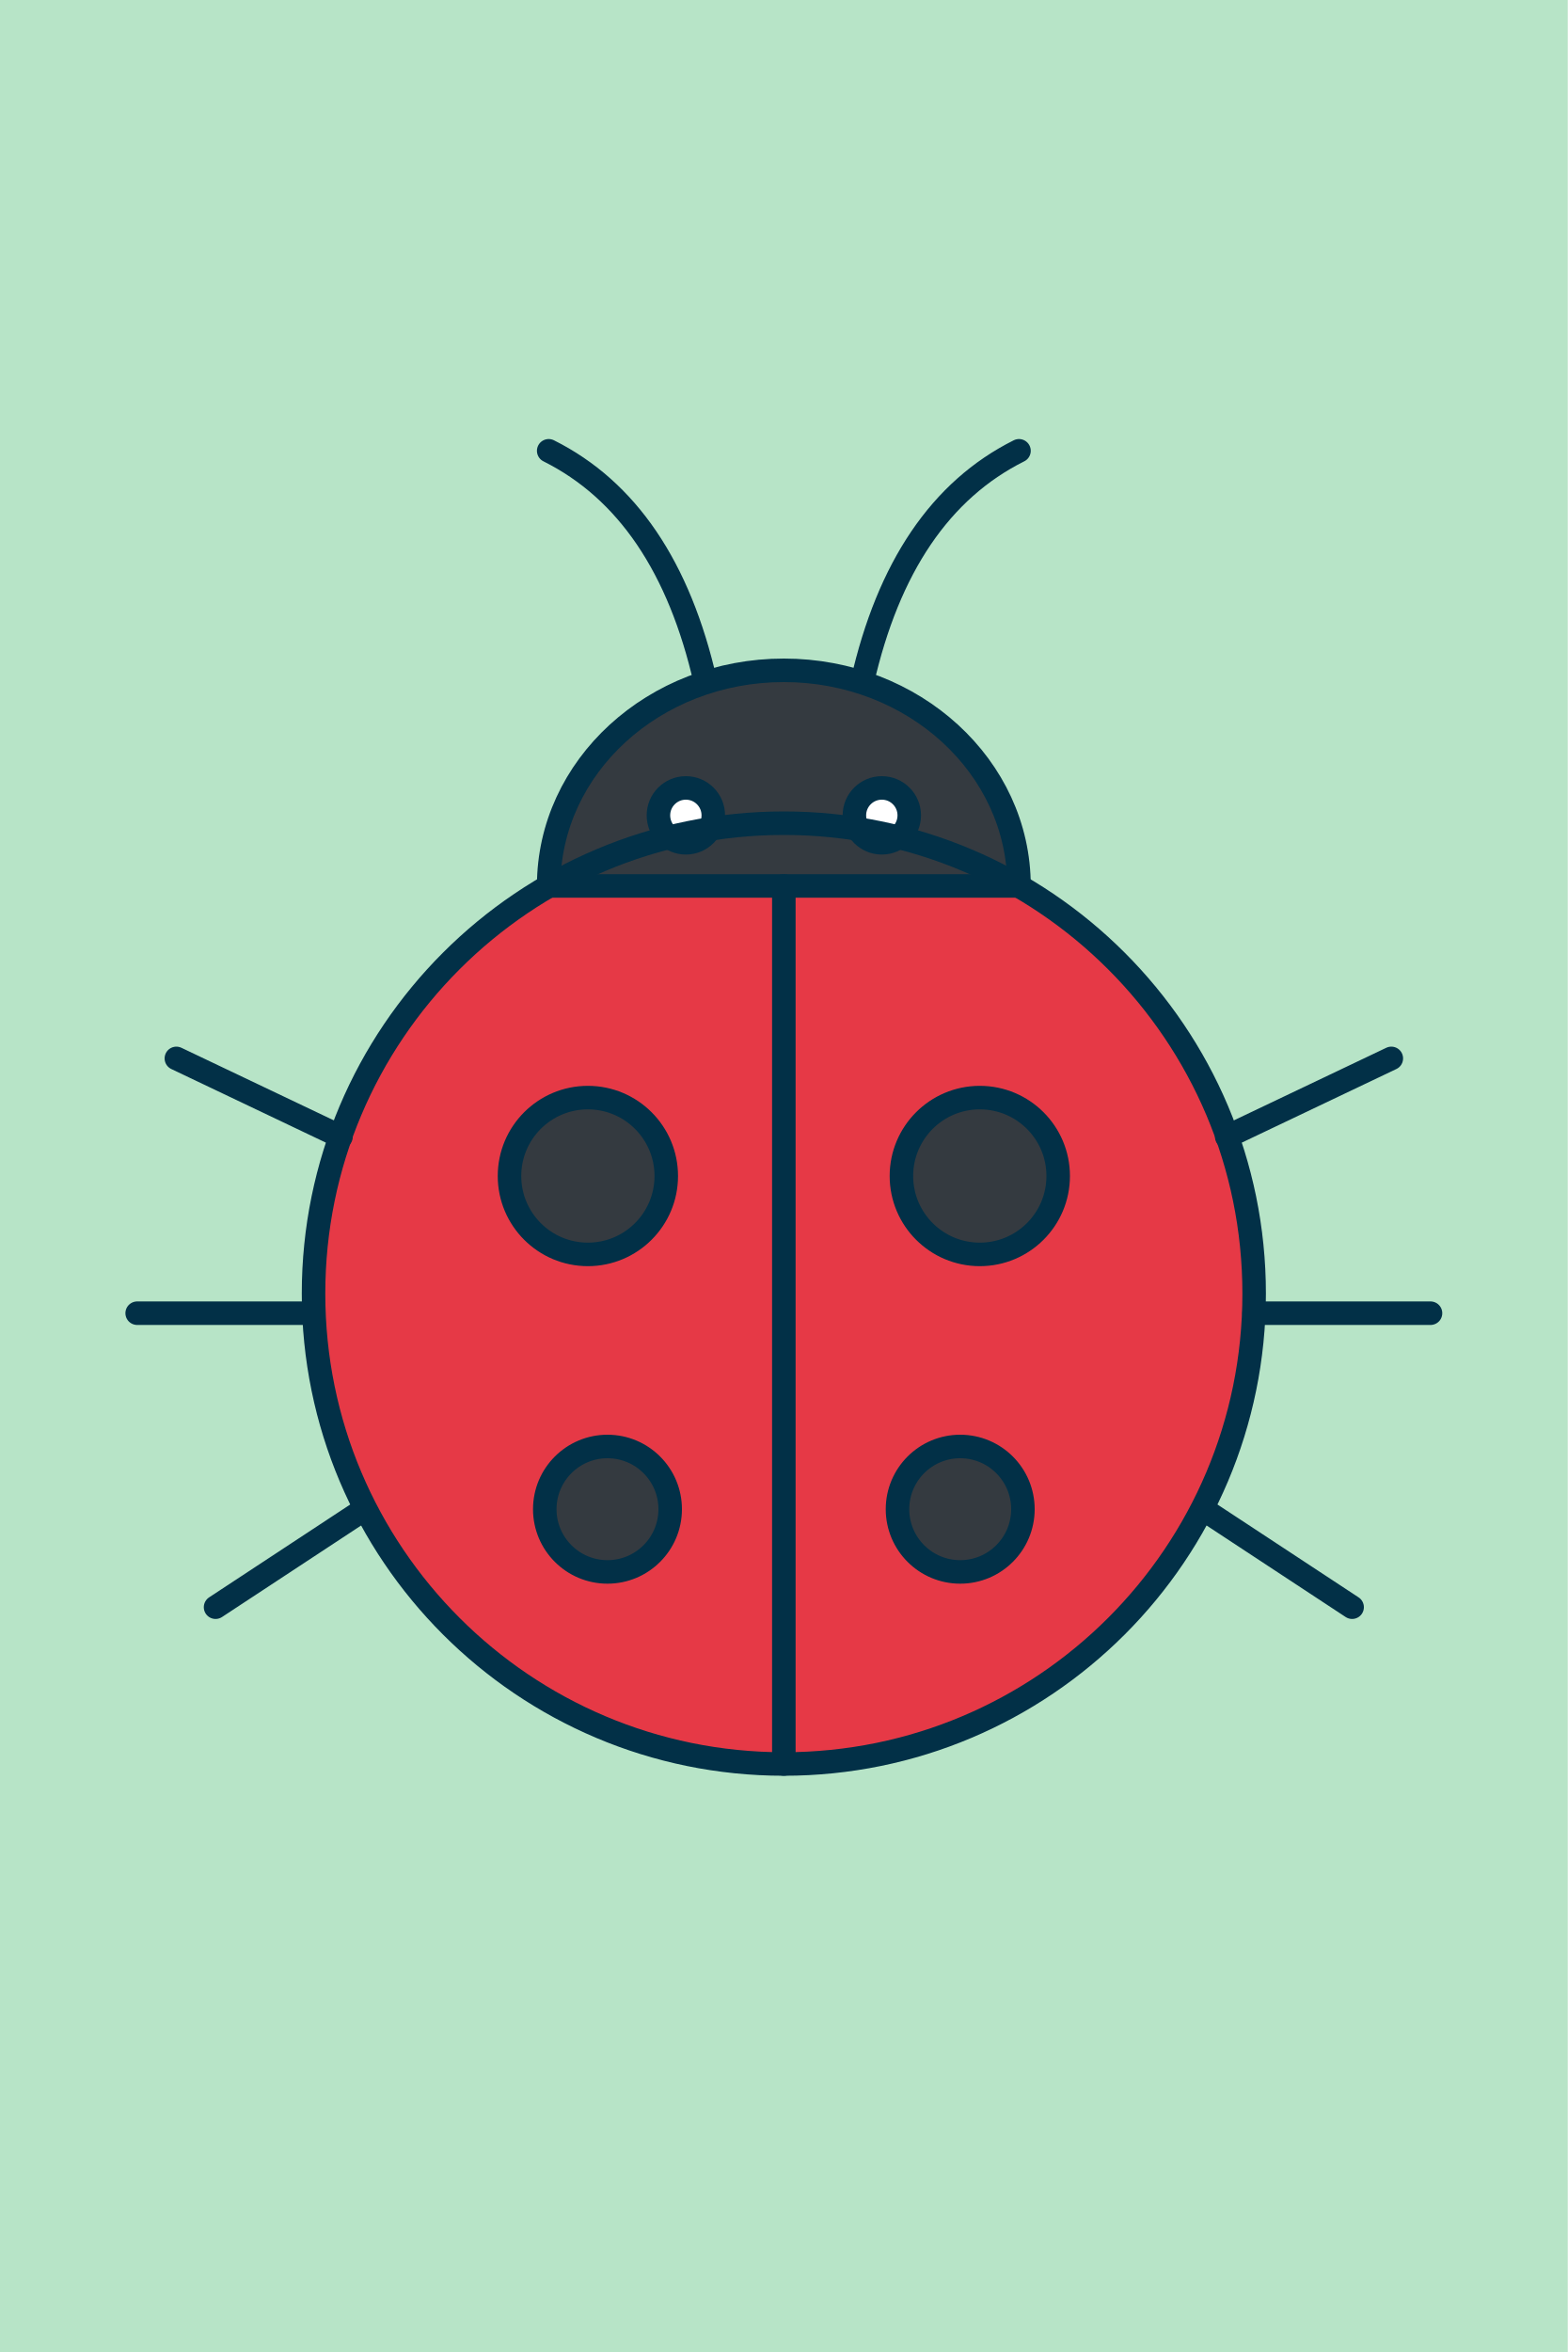
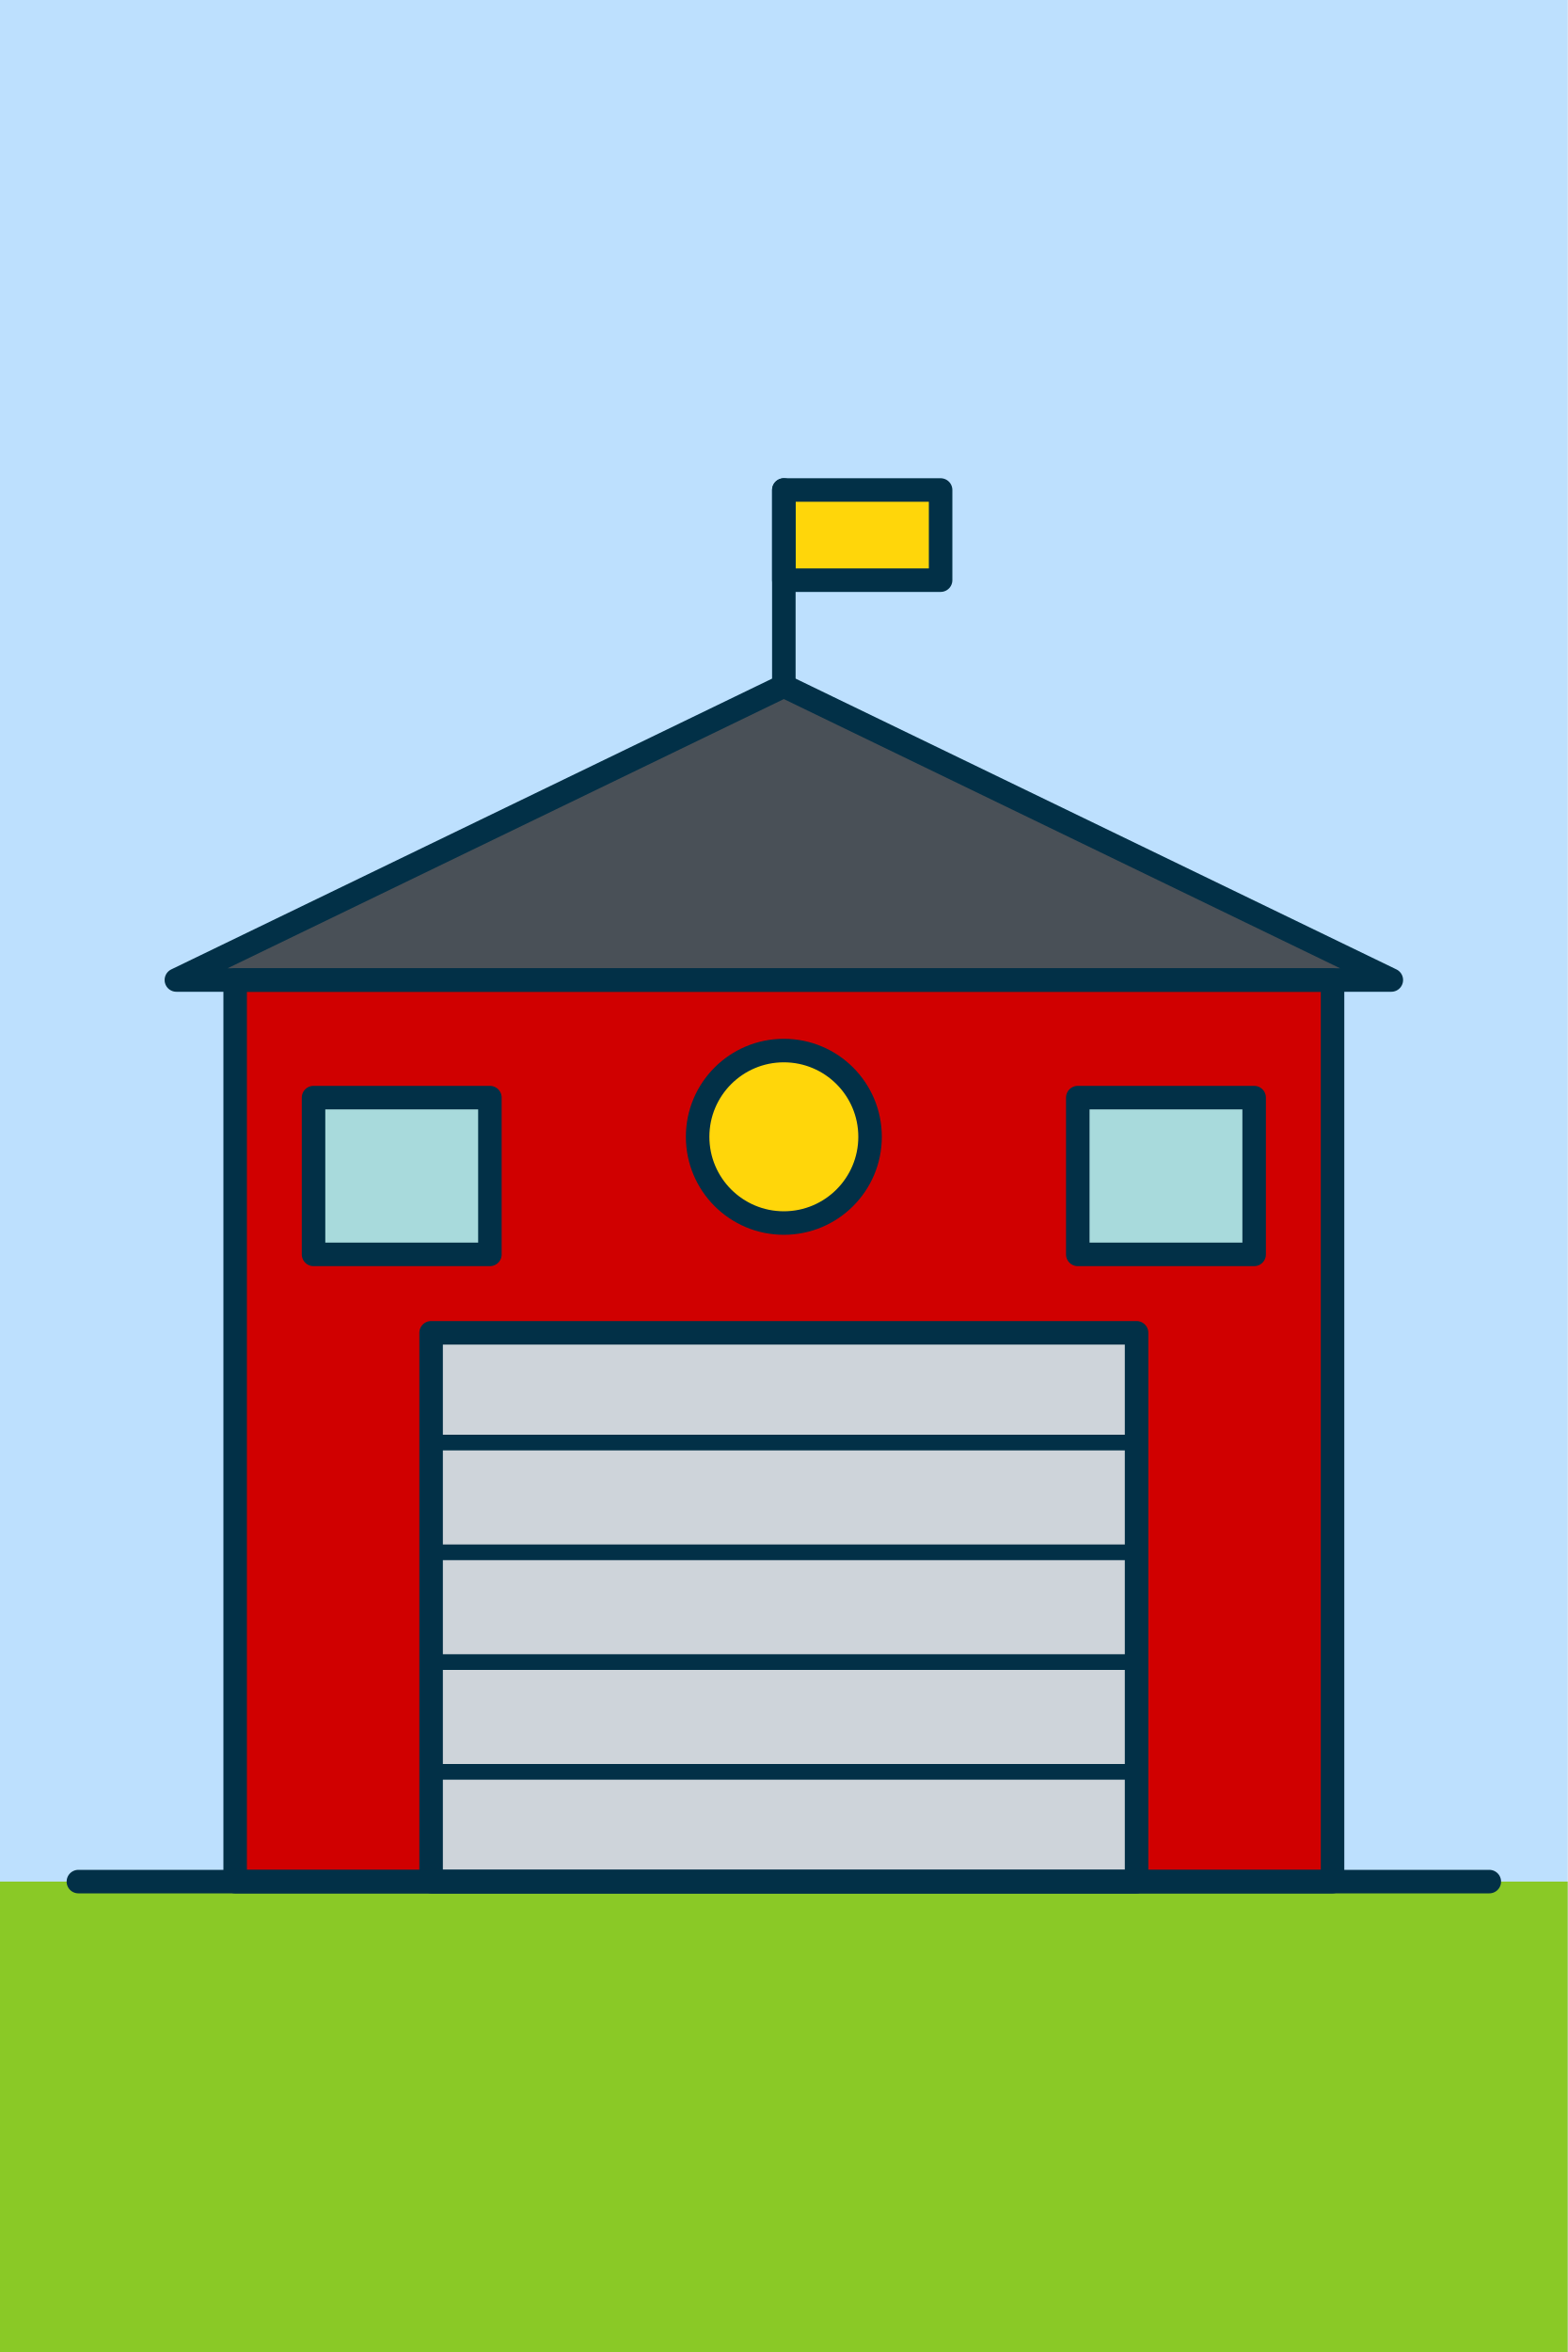
<svg xmlns="http://www.w3.org/2000/svg" viewBox="0 0 400 600">
-   <path d="M0 0h400v600h-400z" fill="#b7e4c7" />
-   <path d="M80 330a120 120 0 1 0 240 0a120 120 0 1 0 -240 0" fill="#e63946" />
-   <path d="M140 226A60 55 0 0 1 260 226z" fill="#343a40" />
-   <path d="M168 208a7 7 0 1 0 14 0a7 7 0 1 0 -14 0" fill="#fff" />
-   <path d="M218 208a7 7 0 1 0 14 0a7 7 0 1 0 -14 0" fill="#fff" />
-   <path d="M130 300a20 20 0 1 0 40 0a20 20 0 1 0 -40 0" fill="#343a40" />
-   <path d="M230 300a20 20 0 1 0 40 0a20 20 0 1 0 -40 0" fill="#343a40" />
-   <path d="M139 385a16 16 0 1 0 32 0a16 16 0 1 0 -32 0" fill="#343a40" />
-   <path d="M229 385a16 16 0 1 0 32 0a16 16 0 1 0 -32 0" fill="#343a40" />
+   <path d="M0 0h400v600h-400z" fill="#bde0fe" />
+   <path d="M0 480h400v120h-400z" fill="#8ac926" />
+   <path d="M60 250H340V480H60z" fill="#d00000" />
+   <path d="M45 250L200 175L355 250z" fill="#495057" />
+   <path d="M110 340H290V480H110z" fill="#ced4da" />
+   <path d="M80 280H125V320H80z" fill="#a8dadc" />
+   <path d="M275 280H320V320H275z" fill="#a8dadc" />
+   <path d="M178 290a22 22 0 1 0 44 0a22 22 0 1 0 -44 0" fill="#ffd60a" />
+   <path d="M200 125H240V148H200z" fill="#ffd60a" />
  <g fill="none" stroke-linecap="round" stroke-linejoin="round">
-     <path d="M80 330a120 120 0 1 0 240 0a120 120 0 1 0 -240 0" stroke="#023047" stroke-width="6" />
-     <path d="M140 226A60 55 0 0 1 260 226z" stroke="#023047" stroke-width="6" />
-     <path d="M168 208a7 7 0 1 0 14 0a7 7 0 1 0 -14 0" stroke="#023047" stroke-width="6" />
-     <path d="M218 208a7 7 0 1 0 14 0a7 7 0 1 0 -14 0" stroke="#023047" stroke-width="6" />
-     <path d="M200 226V450" stroke="#023047" stroke-width="6" />
-     <path d="M130 300a20 20 0 1 0 40 0a20 20 0 1 0 -40 0" stroke="#023047" stroke-width="6" />
-     <path d="M230 300a20 20 0 1 0 40 0a20 20 0 1 0 -40 0" stroke="#023047" stroke-width="6" />
-     <path d="M139 385a16 16 0 1 0 32 0a16 16 0 1 0 -32 0" stroke="#023047" stroke-width="6" />
-     <path d="M229 385a16 16 0 1 0 32 0a16 16 0 1 0 -32 0" stroke="#023047" stroke-width="6" />
-     <path d="M180 174Q170 130 140 115" stroke="#023047" stroke-width="6" />
-     <path d="M220 174Q230 130 260 115" stroke="#023047" stroke-width="6" />
-     <path d="M87 290L45 270" stroke="#023047" stroke-width="6" />
-     <path d="M80 335L35 335" stroke="#023047" stroke-width="6" />
-     <path d="M93 385L55 410" stroke="#023047" stroke-width="6" />
-     <path d="M313 290L355 270" stroke="#023047" stroke-width="6" />
-     <path d="M320 335L365 335" stroke="#023047" stroke-width="6" />
-     <path d="M307 385L345 410" stroke="#023047" stroke-width="6" />
+     <path d="M60 250H340V480H60z" stroke="#023047" stroke-width="6" />
+     <path d="M45 250L200 175L355 250z" stroke="#023047" stroke-width="6" />
+     <path d="M110 340H290V480H110z" stroke="#023047" stroke-width="6" />
+     <path d="M110 368H290M110 396H290M110 424H290M110 452H290" stroke="#023047" stroke-width="4" />
+     <path d="M80 280H125V320H80z" stroke="#023047" stroke-width="6" />
+     <path d="M275 280H320V320H275z" stroke="#023047" stroke-width="6" />
+     <path d="M178 290a22 22 0 1 0 44 0a22 22 0 1 0 -44 0" stroke="#023047" stroke-width="6" />
+     <path d="M200 175V125" stroke="#023047" stroke-width="6" />
+     <path d="M200 125H240V148H200z" stroke="#023047" stroke-width="6" />
+     <path d="M20 480H380" stroke="#023047" stroke-width="6" />
  </g>
</svg>
